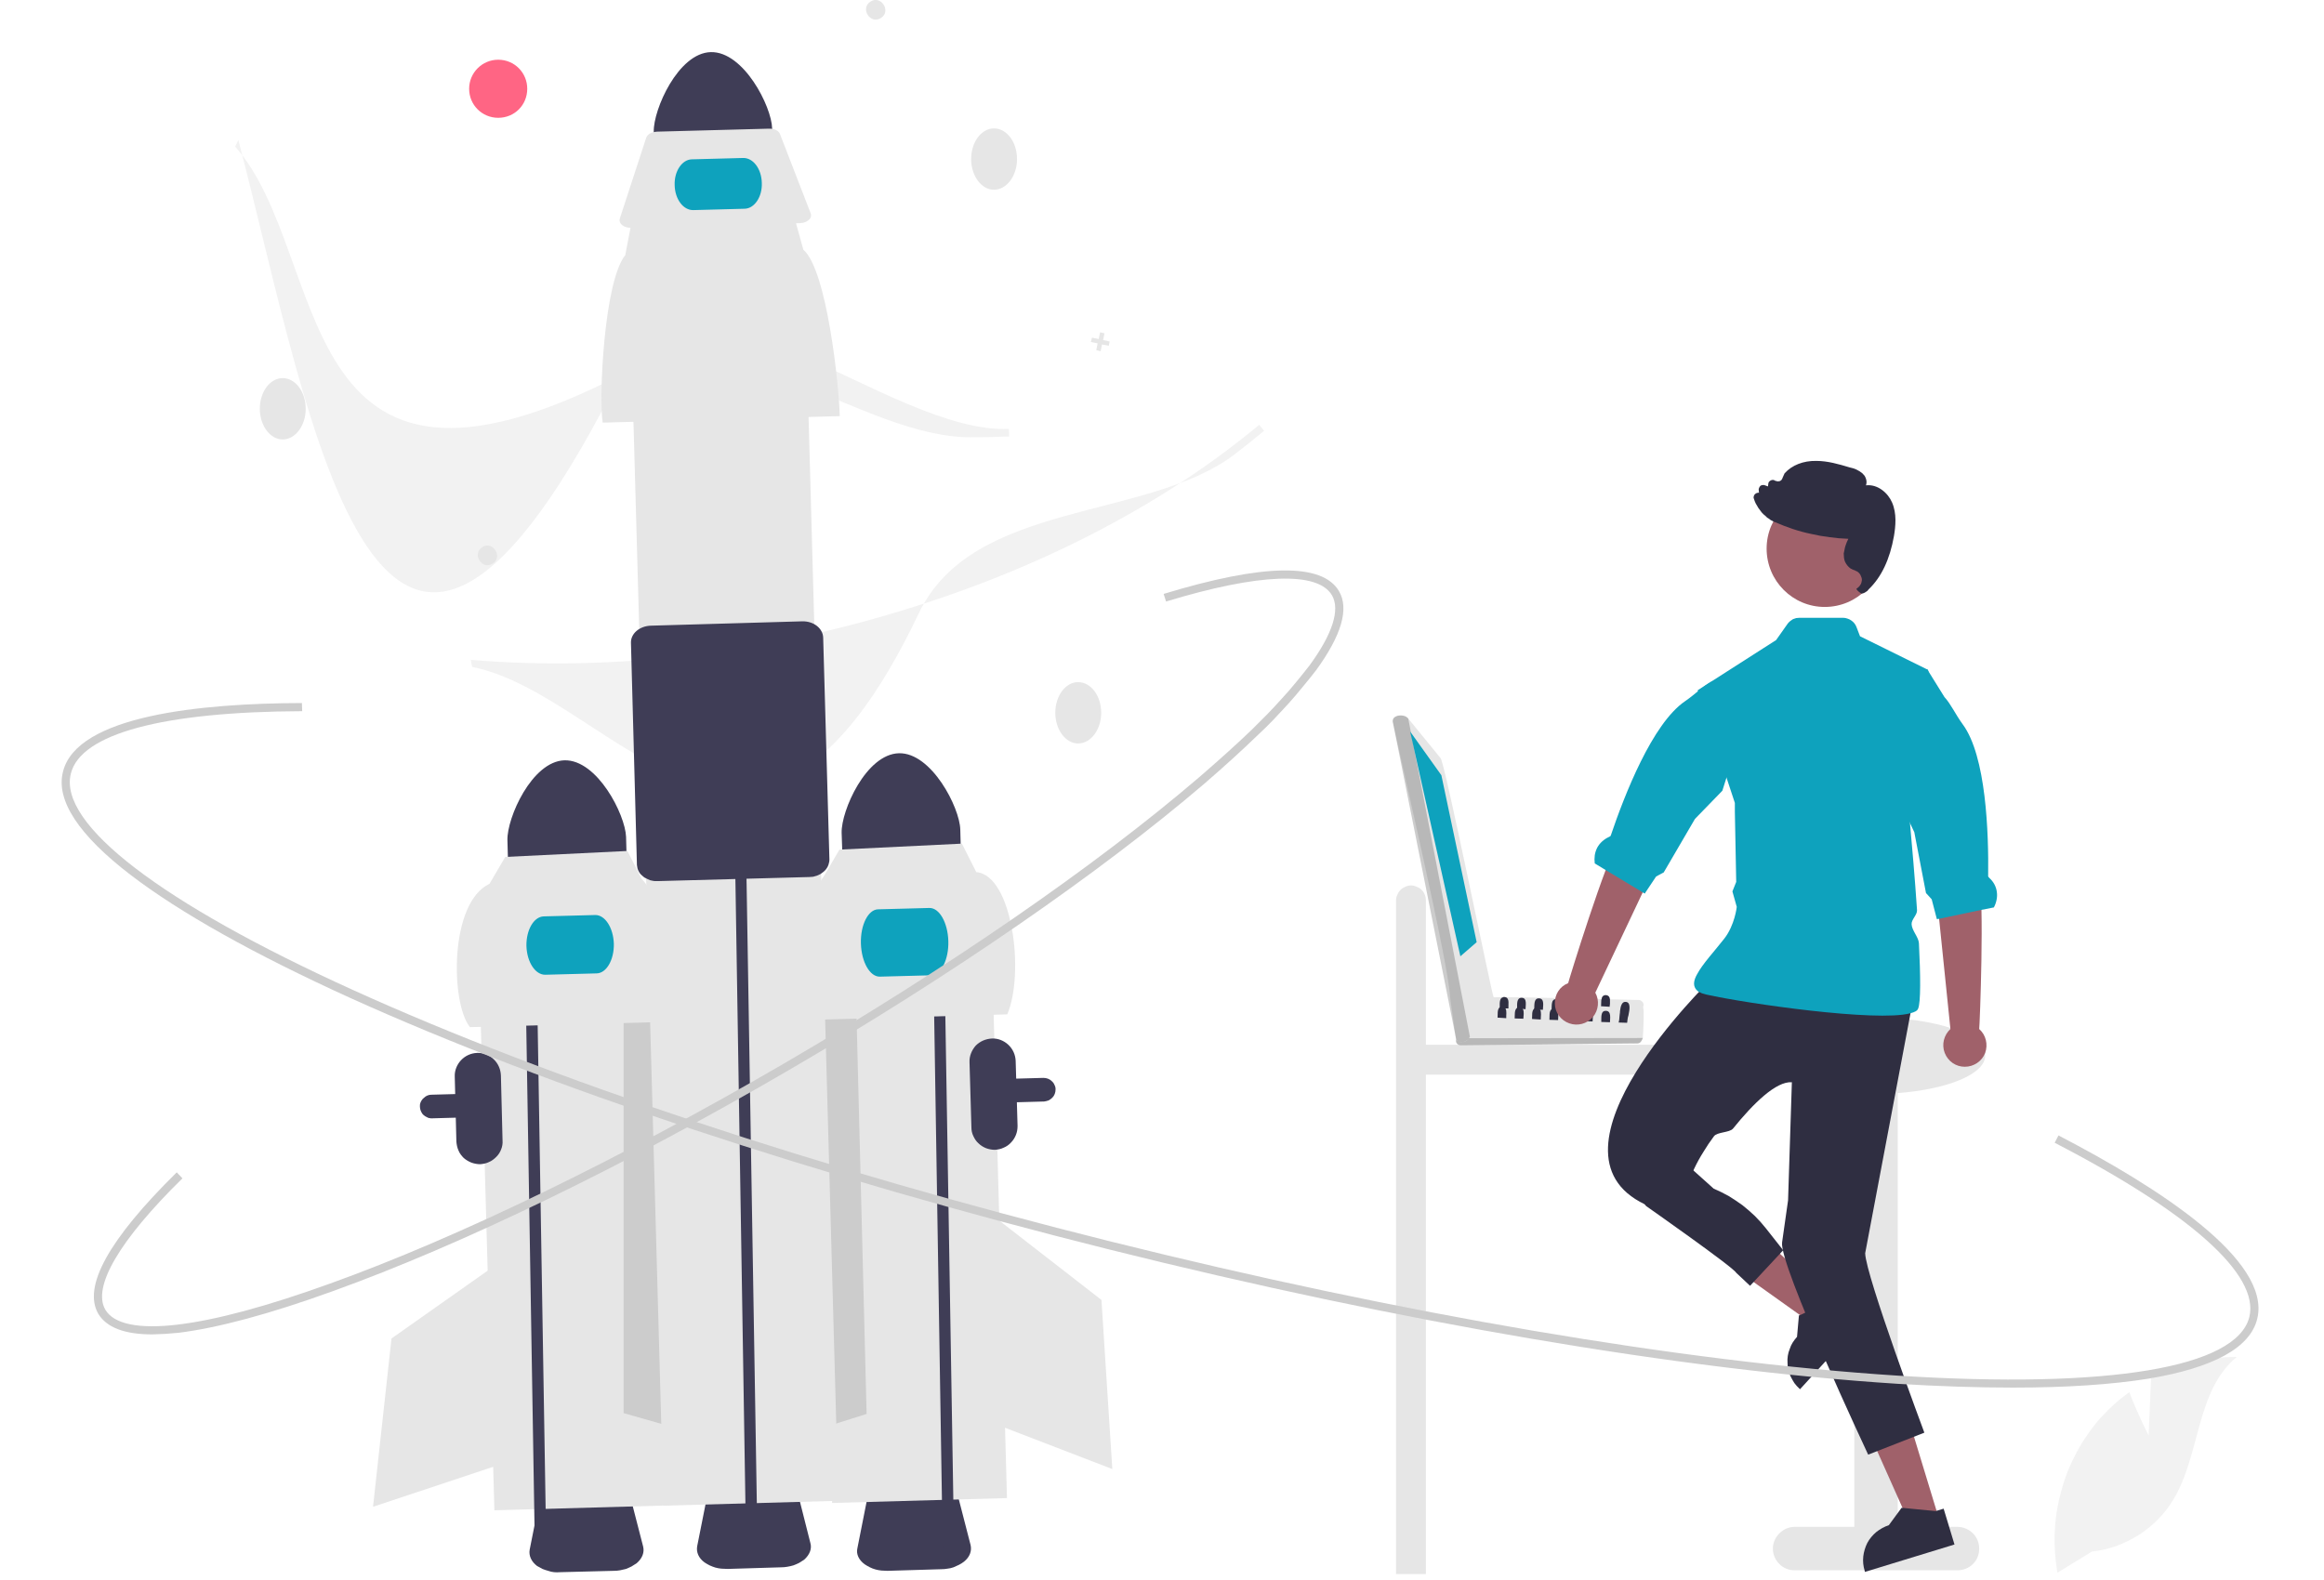
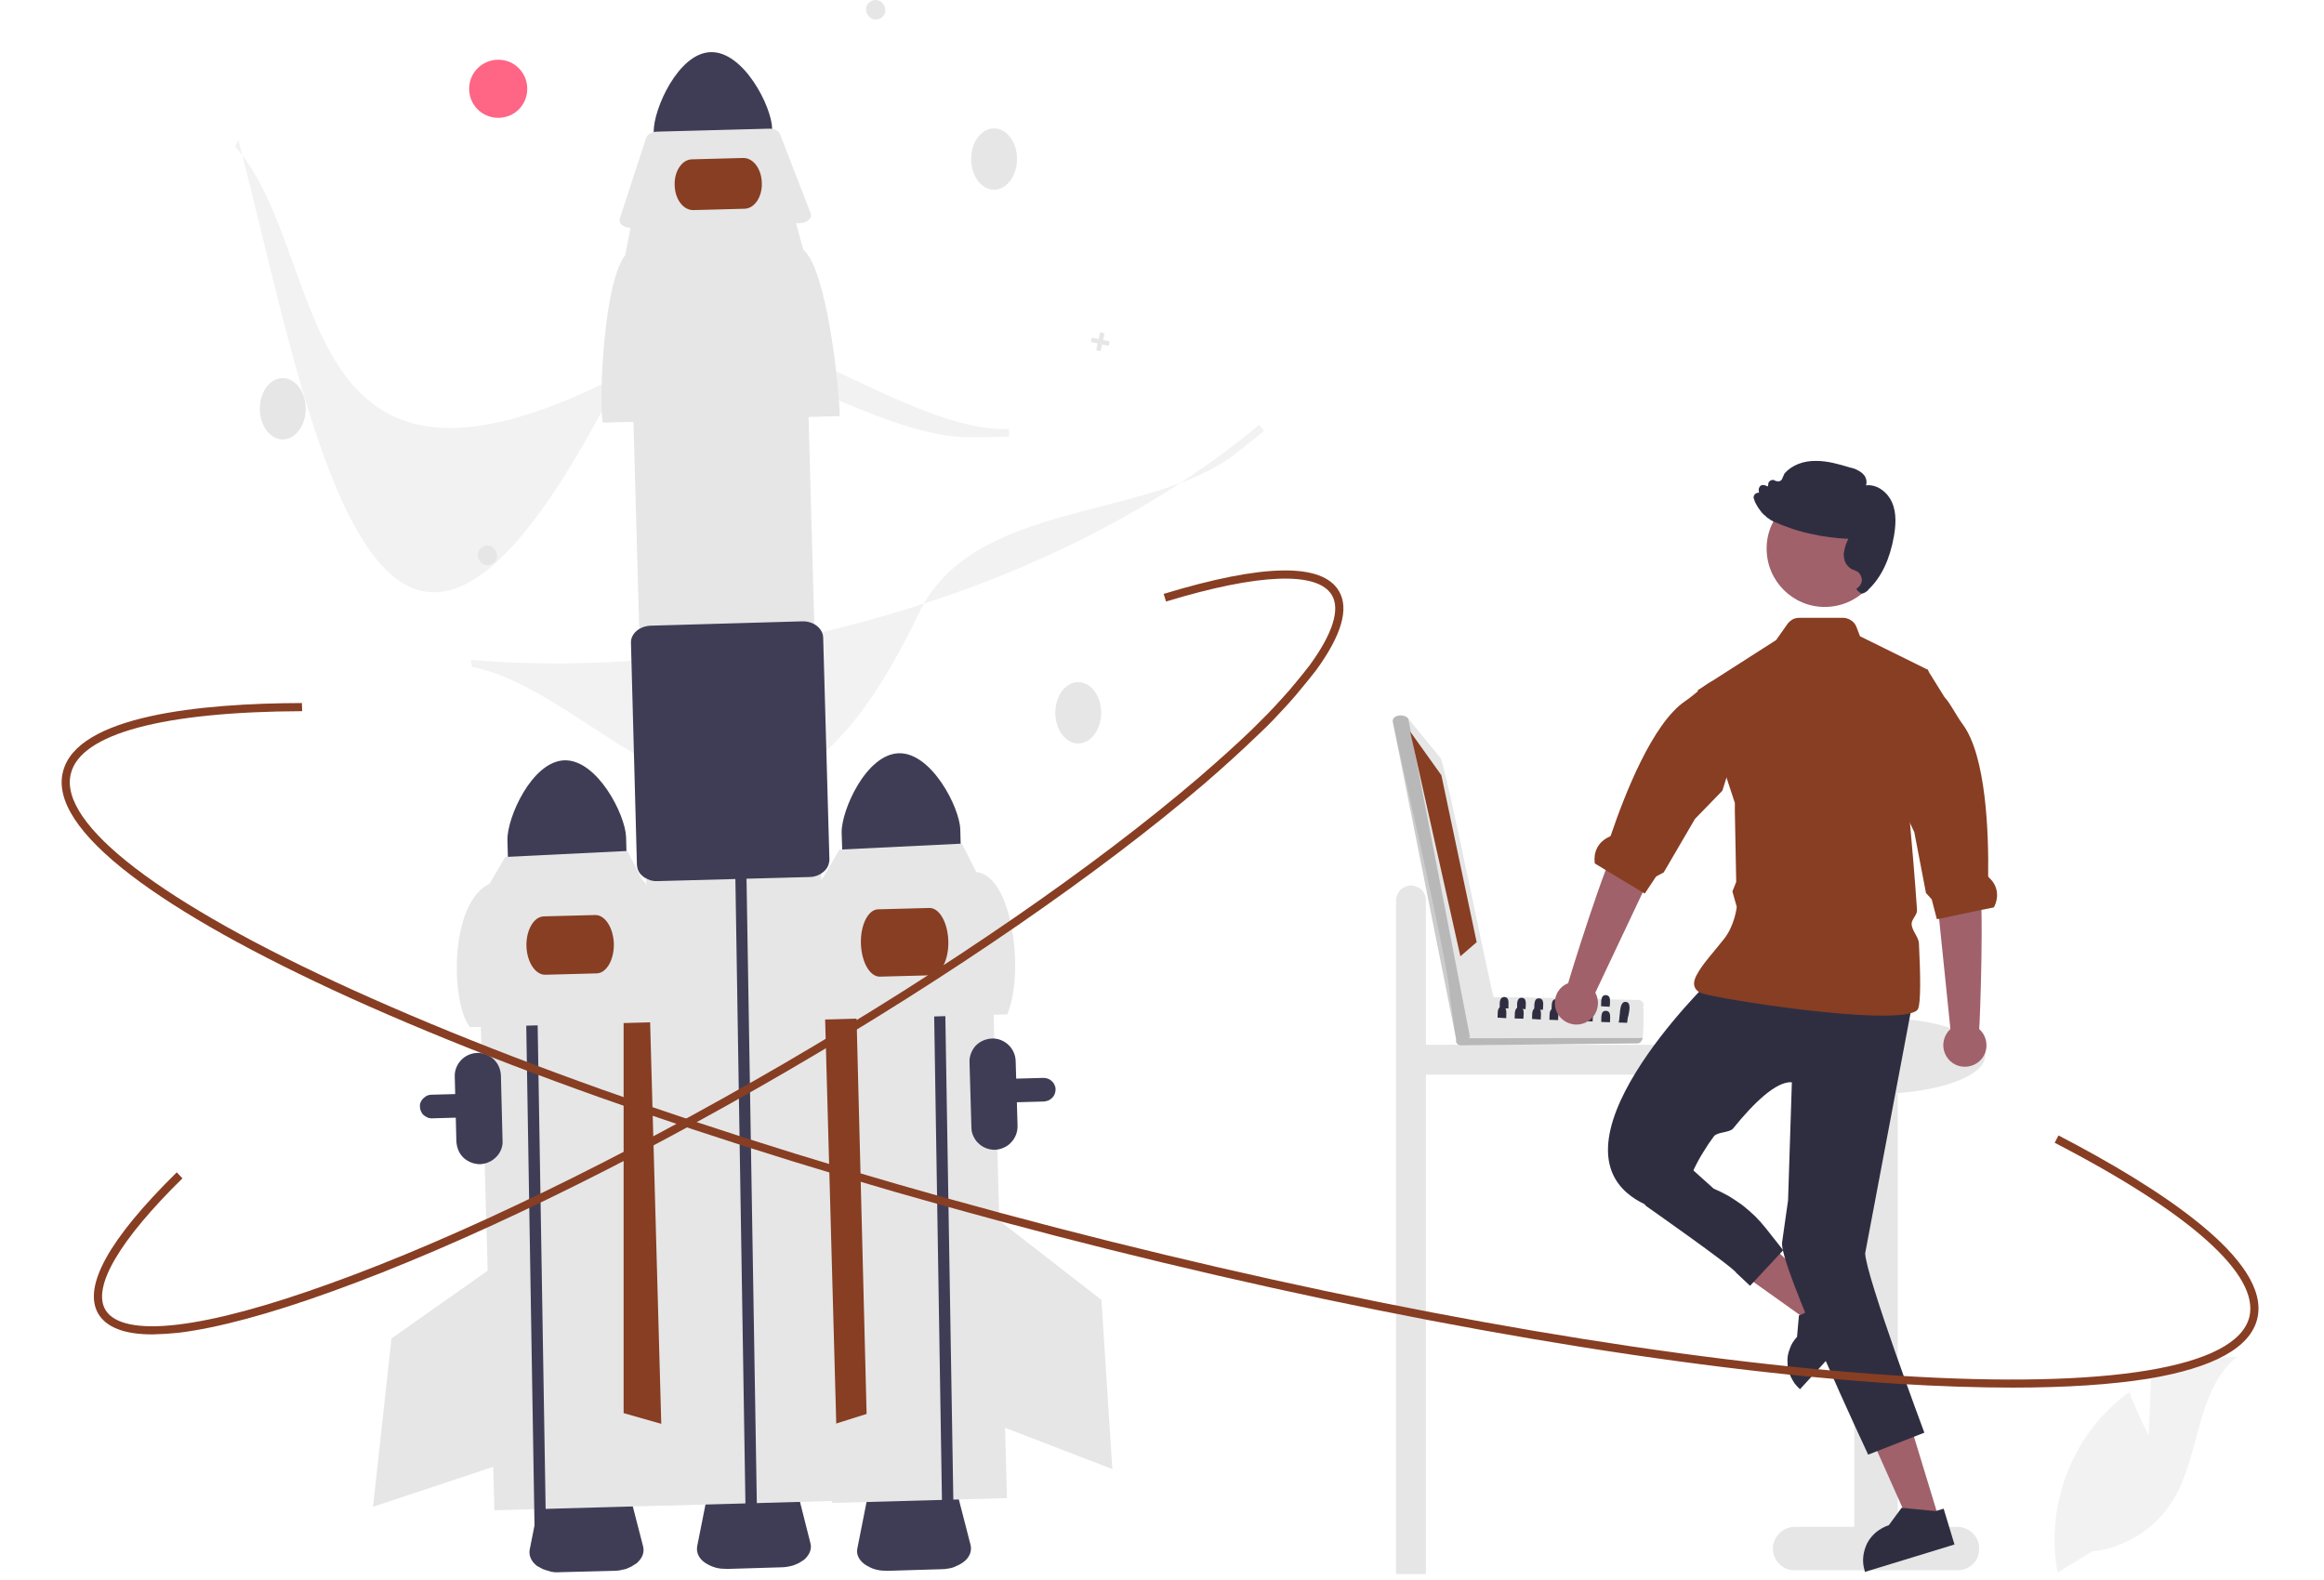
<svg xmlns="http://www.w3.org/2000/svg" version="1.2" viewBox="0 0 856 582" width="856" height="582">
  <style>
		.s0 { fill: #e6e6e6 } 
		.s1 { fill: #3f3d56 } 
- 		.s2 { fill: #cccccc } 
- 		.s3 { fill: #0ea2bd } 
+ 		.s2 { fill: #873e23 } 
+ 		.s3 { fill: #873e23 } 
		.s4 { fill: #f2f2f2 } 
		.s5 { fill: #ff6584 } 
		.s6 { fill: #a0616a } 
		.s7 { fill: #2f2e41 } 
		.s8 { opacity: .2;fill: #000000 } 
	</style>
  <path id="Layer" class="s0" d="m519.7 326.2q1.1 0 2.1 0.5q1.1 0.4 1.8 1.1q0.8 0.8 1.2 1.8q0.4 1 0.4 2.1v53.2h105.5c1.5 0 2.9 0.6 3.9 1.7c1.1 1 1.6 2.4 1.6 3.8c0 1.5-0.5 2.9-1.6 3.9c-1 1.1-2.4 1.6-3.9 1.6h-105.5v184h-11v-248.2q0-1.1 0.5-2.1q0.4-1 1.2-1.8q0.7-0.7 1.7-1.1q1-0.5 2.1-0.5z" />
  <path id="Layer" class="s1" d="m226.1 578.7l-19.8 0.5q-1.1 0.1-2.2 0q-1.1-0.1-2.2-0.5q-1.1-0.3-2.1-0.7q-1-0.5-2-1.1c-2.1-1.6-3.1-3.8-2.7-6l3.9-19.6c0.8-3.7 5.3-6.5 10.8-6.6l11-0.3c5.5-0.2 10.1 2.3 11.1 6l5 19.4c0.5 2.1-0.3 4.3-2.4 6.1q-0.9 0.6-1.9 1.2q-1 0.5-2 0.9q-1.1 0.3-2.2 0.5q-1.1 0.2-2.3 0.2z" />
  <path id="Layer" class="s1" d="m346.8 578.1l-19.9 0.6q-1.1 0-2.2-0.1q-1.1-0.1-2.2-0.4q-1.1-0.3-2.1-0.8q-1-0.5-1.9-1.1c-2.2-1.6-3.2-3.8-2.7-5.9l3.9-19.7c0.7-3.7 5.2-6.5 10.7-6.6l11-0.3c5.5-0.2 10.2 2.4 11.1 6l5 19.4c0.5 2.2-0.3 4.4-2.4 6.1q-0.9 0.7-1.9 1.2q-1 0.5-2 0.9q-1.1 0.4-2.2 0.5q-1.1 0.2-2.2 0.2z" />
  <path id="Layer" class="s1" d="m157.3 411.6c-0.9-0.4-1.7-1-2.1-1.9c-0.5-0.9-0.6-1.9-0.5-2.9c0.2-0.9 0.7-1.8 1.5-2.4c0.7-0.7 1.7-1.1 2.7-1.1l225.4-6.2q0.9 0 1.7 0.3q0.8 0.3 1.4 0.9q0.7 0.6 1 1.4q0.4 0.7 0.4 1.6q0 0.9-0.3 1.7q-0.3 0.8-0.9 1.4q-0.6 0.6-1.4 1q-0.8 0.3-1.6 0.4l-225.5 6.2q-0.2 0-0.5 0q-0.2-0.1-0.4-0.1q-0.3 0-0.5-0.1q-0.2-0.1-0.4-0.2z" />
  <path id="Layer" class="s0" d="m176 338.8l64.5-1.8l6 217.6l-64.4 1.8z" />
  <path id="Layer" class="s2" d="m242.1 333.1l2.7 191.8l-15.1-4.3v-153.8l12.4-33.7z" />
  <path id="Layer" class="s1" d="m230.6 308.3l0.4 14.7l-43.7 1.2l-0.4-14.7c-0.2-8.2 9-29 21-29.4c12.1-0.3 22.4 20 22.7 28.2z" />
  <path id="Layer" class="s1" d="m176.9 428.9c-1.1 0-2.2-0.2-3.3-0.6c-1-0.4-2-1-2.8-1.7c-0.8-0.8-1.5-1.7-1.9-2.7c-0.5-1.1-0.7-2.2-0.8-3.3l-0.6-24c-0.1-2.2 0.8-4.4 2.3-6c1.6-1.7 3.7-2.6 5.9-2.7c2.3-0.1 4.5 0.8 6.1 2.3c1.7 1.6 2.6 3.7 2.7 6l0.6 23.9c0.1 1.2-0.1 2.3-0.5 3.3c-0.4 1.1-1 2-1.8 2.8c-0.8 0.8-1.7 1.5-2.7 1.9c-1 0.5-2.1 0.7-3.2 0.8z" />
  <path id="Layer" class="s1" d="m193.2 339.3l-0.3-15.9l4.2-0.1l0.3 15.8l3.8 230.4l-4.2 0.1" />
  <path id="Layer" class="s0" d="m247.9 376.4l-74.8 2c-7.1-8.7-7.7-45.8 7.2-52.8l5.8-9.9l45-2.2l5.3 10.4c7.4 6.3 11.2 43.2 11.5 52.5z" />
  <path id="Layer" class="s3" d="m219.8 358.6l-18.9 0.5c-3.7 0.1-6.8-4.6-7-10.6c-0.1-5.9 2.7-10.8 6.4-10.9l18.9-0.5c3.6-0.1 6.7 4.6 6.9 10.6c0.1 5.9-2.7 10.8-6.3 10.9z" />
  <path id="Layer" class="s0" d="m183.2 465.6l-0.4 74.4l-45.4 15.1l6.8-62l39-27.5z" />
  <path id="Layer" class="s0" d="m300.5 336.1l64.4-1.8l6 217.6l-64.4 1.8z" />
  <path id="Layer" class="s2" d="m302 333.8l13.3 33.4l3.9 153.7l-14.9 4.7l-2.3-191.8z" />
  <path id="Layer" class="s0" d="m397.1 273.9c-4.6 0-8.4-5.1-8.4-11.3c0-6.3 3.8-11.3 8.4-11.3c4.7 0 8.5 5 8.5 11.3c0 6.2-3.8 11.3-8.5 11.3z" />
  <path id="Layer" class="s1" d="m353.7 305.6l0.4 14.8l-43.6 1.2l-0.5-14.8c-0.2-8.1 9-29 21.1-29.3c12-0.3 22.4 20 22.6 28.1z" />
  <path id="Layer" class="s1" d="m343.6 344.2l-0.3-15.8l4.1-0.1l0.3 15.8l3.8 230.3l-4.2 0.2" />
  <path id="Layer" class="s0" d="m371 373.7l-74.7 2.1c-1.3-7.9 0.4-44.6 7.1-52.9l5.8-9.9l45.1-2.2l5.3 10.5c13.3 1.1 17.9 37.2 11.4 52.4z" />
  <path id="Layer" class="s3" d="m343 359.3l-18.9 0.5c-3.7 0.1-6.8-5.4-7-12.2c-0.2-6.9 2.7-12.5 6.3-12.6l18.9-0.5c3.7-0.1 6.8 5.4 7 12.2c0.2 6.8-2.7 12.5-6.3 12.6z" />
  <path id="Layer" class="s0" d="m368.1 449.7l37.6 29.2l4 62.3l-44.7-17.2l3.1-74.3z" />
  <path id="Layer" class="s4" d="m357.6 161.1c-40.4 0-86.9-44.8-128-23.5c-124.4 64.5-107.3-43.5-143-83.6l1.2-2.4c27 103.3 51.5 267.7 142.4 83.2c22.7-46.2 97.4 25.3 141.4 23.2l0.1 2.8q-7 0.3-14.1 0.3z" />
  <path id="Layer" class="s4" d="m454.6 167.5c-32.3 24.4-96.4 16.7-116.2 58.5c-60.3 126.5-111.8 30.1-164.5 19.7l-0.5-2.6c52.8 4.4 109.4-2.4 163.7-19.7c49.1-15.5 92.9-38.7 126.7-66.9l1.8 2.2q-5.4 4.5-11 8.8z" />
  <path id="Layer" class="s0" d="m104.1 161.9c-4.6 0-8.4-5.1-8.4-11.3c0-6.3 3.8-11.3 8.4-11.3c4.7 0 8.5 5 8.5 11.3c0 6.2-3.8 11.3-8.5 11.3z" />
  <path id="Layer" class="s0" d="m366.1 69.9c-4.6 0-8.4-5.1-8.4-11.3c0-6.3 3.8-11.3 8.4-11.3c4.7 0 8.5 5 8.5 11.3c0 6.2-3.8 11.3-8.5 11.3z" />
  <path id="Layer" class="s0" d="m181.5 207.6c-3.9 2.6-7.8-3.5-3.9-6c3.9-2.6 7.8 3.6 3.9 6z" />
  <path id="Layer" class="s0" d="m324.5 6.6c-3.9 2.6-7.8-3.5-3.9-6c3.9-2.6 7.8 3.6 3.9 6z" />
  <path id="Layer" class="s0" d="m408.7 125.8l-0.3 1.6l-2.5-0.5l-0.5 2.5l-1.6-0.4l0.5-2.5l-2.5-0.5l0.4-1.6l2.5 0.5l0.5-2.5l1.6 0.4l-0.5 2.5l2.4 0.5z" />
  <path id="Layer" class="s5" d="m183.5 43.4c-5.9 0-10.7-4.7-10.7-10.7c0-5.9 4.8-10.7 10.7-10.7c6 0 10.7 4.8 10.7 10.7c0 6-4.7 10.7-10.7 10.7z" />
  <path id="Layer" class="s1" d="m284.4 47.3l0.4 14.8l-43.6 1.2l-0.4-14.8c-0.2-8.1 9-29 21-29.3c12.1-0.3 22.4 20 22.6 28.1z" />
  <path id="Layer" class="s1" d="m287.8 577.4l-19.8 0.6q-1.1 0-2.3-0.1q-1.1-0.1-2.2-0.4q-1-0.3-2.1-0.8q-1-0.5-1.9-1.1c-2.2-1.6-3.1-3.8-2.7-6l3.9-19.6c0.7-3.7 5.3-6.5 10.8-6.6l10.9-0.3c5.5-0.2 10.2 2.4 11.2 6l4.9 19.4c0.6 2.1-0.3 4.3-2.3 6.1q-0.9 0.6-1.9 1.2q-1 0.5-2.1 0.9q-1 0.3-2.2 0.5q-1.1 0.2-2.2 0.2z" />
  <path id="Layer" class="s0" d="m232.2 114.8l64.5-1.8l12.1 439.9l-64.4 1.8z" />
  <path id="Layer" class="s1" d="m270.9 325.9l-0.3-15.8l4.1-0.1l0.3 15.8l3.8 230.3l-4.2 0.2" />
  <path id="Layer" class="s0" d="m309.3 153.3l-87.3 2.4c-1.5-9.2 0.5-52.1 8.3-61.7l2.2-11.5l60.3-1.7l3.1 11.2c8.7 7.4 13.2 50.4 13.4 61.3z" />
  <path id="Layer" class="s0" d="m294.7 82.2l-62.2 1.7c-2.3 0.1-4.2-1.1-4.3-2.7q0-0.1 0-0.2q0 0 0-0.1q0.1-0.1 0.1-0.2q0-0.1 0-0.2l9.7-29.7c0.4-1.3 2-2.2 4-2.3l41.2-1.1c2-0.1 3.7 0.8 4.1 2l11.3 29.2c0.6 1.5-0.7 3-2.9 3.5q-0.2 0-0.3 0q-0.1 0-0.2 0q-0.2 0.1-0.3 0.1q-0.1 0-0.2 0z" />
  <path id="Layer" class="s1" d="m238.6 323.9q-0.2-0.1-0.4-0.2q-0.2-0.1-0.4-0.2q-0.2-0.1-0.4-0.2q-0.2-0.2-0.4-0.3q-0.5-0.4-0.9-0.8q-0.5-0.5-0.8-1.1q-0.3-0.5-0.5-1.2q-0.1-0.6-0.2-1.2l-2.2-81.9c-0.1-3.4 3.2-6.2 7.4-6.3l55.7-1.6c4.2-0.1 7.6 2.6 7.7 6l2.3 81.8q0 0.7-0.2 1.3q-0.1 0.6-0.4 1.2q-0.3 0.6-0.7 1.1q-0.4 0.5-0.9 0.9q-0.5 0.4-1.1 0.8q-0.7 0.3-1.3 0.6q-0.7 0.2-1.4 0.4q-0.7 0.1-1.4 0.1l-55.7 1.5q-0.5 0-1 0q-0.5 0-0.9-0.1q-0.5-0.1-1-0.2q-0.5-0.2-0.9-0.4z" />
  <path id="Layer" class="s3" d="m274.3 76.9l-18.9 0.5c-3.7 0.1-6.8-4-6.9-9.2c-0.2-5.1 2.7-9.4 6.3-9.5l18.9-0.5c3.7-0.1 6.8 4 6.9 9.2c0.2 5.1-2.7 9.4-6.3 9.5z" />
  <path id="Layer" class="s0" d="m726.7 564.9c1.5 1.5 2.3 3.5 2.3 5.6c0 2.2-0.8 4.2-2.3 5.7c-1.5 1.5-3.6 2.3-5.7 2.3h-60c-2.1 0-4.1-0.8-5.6-2.3c-1.5-1.5-2.4-3.5-2.4-5.7c0-2.1 0.9-4.1 2.4-5.6c1.5-1.5 3.5-2.4 5.6-2.4h22v-159.8c-18.7-1.3-32.8-6.9-32.8-13.8c0-7.7 18.2-14 40.5-14c22.4 0 40.5 6.3 40.5 14c0 6.8-13.8 12.4-32.2 13.8v159.8h22c2.1 0 4.2 0.9 5.7 2.4z" />
  <path id="Layer" class="s6" d="m676.8 481.4l-7.2 7.8l-33.8-24.1l10.7-11.6l30.3 27.9z" />
  <path id="Layer" class="s7" d="m658.5 499.5q0.2-1.3 0.7-2.5q0.4-1.3 1.1-2.4q0.7-1.1 1.6-2.1l0.7-7.9l0.4-0.1l1.9-0.9l9.2-4.4l0.2-0.2l1.8-2l10.2 9.4l-13.8 15l-9.5 10.4l-0.3-0.3q-1-0.9-1.8-2q-0.7-1.1-1.3-2.3q-0.6-1.2-0.9-2.4q-0.3-1.3-0.3-2.7q-0.1-1.3 0.1-2.6z" />
  <path id="Layer" class="s6" d="m714.3 559.9l-10.2 3.1l-16.9-37.9l15.1-4.6l12 39.4z" />
  <path id="Layer" class="s7" d="m686.3 573.4c0.2-1.7 0.7-3.4 1.5-5c0.8-1.5 2-2.9 3.3-4c1.4-1.1 3-2 4.6-2.5l4.7-6.4h0.3l12.3 1.2l0.3-0.1l2.6-0.8l4 13.2l-33 10.1l-0.1-0.5c-0.5-1.6-0.7-3.4-0.5-5.2z" />
  <path id="ad16ec3e-8c70-4d69-a6df-f9bf45b483f6-32" class="s7" d="m704.3 370.1l-17.3 91.6c0.2 8.3 21.8 66.1 21.8 66.1l-20.7 8.1c0 0-32.9-70.1-31.7-78.2l2.2-15.5l1.4-43.5c-5.8-0.4-14.1 7.7-21.7 17.1c-1.3 1.5-5.8 1.2-7 2.8q-2.1 2.8-3.9 5.8q-1.9 3-3.4 6.2q-1.6 3.2-2.9 6.4q-1.4 3.3-2.4 6.7h-12.8c-41.2-19.5 24.1-82.6 24.1-82.6z" />
  <path id="Layer" class="s3" d="m625.1 358.9c2-3.8 6.5-8.6 10-13.1c3.9-5 4.6-11.7 4.6-11.7l-1.6-5.7l1.4-3.5l-0.5-25.9v-3.2l-13.6-41.2l-0.1-0.3l28.9-18.5l4.3-6.1q0.4-0.5 0.9-0.9q0.5-0.4 1-0.7q0.6-0.2 1.2-0.4q0.6-0.1 1.2-0.1h16.1q0.8 0 1.6 0.3q0.7 0.2 1.4 0.7q0.6 0.4 1.1 1q0.5 0.6 0.8 1.4l1.3 3.4l24.5 12.1l0.4 0.2l0.3 0.6l-7.5 47.8c0 0 0.3 3.1 0.7 8.1c0.7 7.8 1.8 20.1 2.6 32.1c0.1 1.8-2.1 3.4-2 5.2c0.1 2.3 2.6 4.8 2.7 7c0.6 11.9 0.7 21.8-0.3 24.1c-0.3 0.8-1.3 1.3-2.9 1.7c-12.4 3.3-60.4-3.6-75.1-6.9q-0.4-0.1-0.7-0.2q-0.4-0.1-0.7-0.2q-0.4-0.1-0.7-0.3q-0.3-0.1-0.6-0.3q-0.2-0.1-0.4-0.2q-0.2-0.2-0.3-0.3q-0.2-0.2-0.3-0.3q-0.2-0.2-0.3-0.4c-0.9-1.4-0.6-3.2 0.6-5.3z" />
  <path id="ef5568b9-6037-4ec0-9cfc-fa22633e4b80-33" class="s7" d="m621.5 429.2l9.7 8.7q2.8 1.2 5.5 2.7q2.6 1.6 5.1 3.4q2.4 1.9 4.6 4q2.2 2.2 4.1 4.6l6.3 8l-12.2 13.1l-5.1-4.8c-1.1-2.1-33.2-24.6-33.2-24.6l-3.5-4.4z" />
  <path id="Layer" class="s6" d="m718.4 379.1l-5.8-56.5l-1.6-23.3l16.4-3c0 0-0.7 16.7 1.5 26.1c2.1 9.2 0.3 55.5 0.1 56.7c2.5 2.2 3.3 5.7 2.2 8.8c-1.2 3.1-4.2 5.1-7.5 5.1c-3.3 0-6.2-2-7.4-5.1c-1.2-3.1-0.3-6.6 2.1-8.8z" />
  <path id="Layer" class="s3" d="m709.6 246.5l0.4 0.2l0.3 0.6l5.9 9.5q0 0 0 0c2.4 2.6 4 6.3 6.7 10c8.7 11.7 9.6 40.2 9.4 55.8c-0.1 0.3 0.2 0.6 0.5 0.9q1.1 1 1.8 2.3q0.7 1.3 0.9 2.8q0.2 1.5-0.1 2.9q-0.3 1.5-1 2.8l-4.6 0.9l-15.6 3.3l-0.8 0.1l-1.9-7.3l-2.1-2.3l-4.3-22.4l-1.6-3.4l-4.6-9.8z" />
  <path id="af7fa85c-211d-4c02-a612-cf38cfa53f1c" class="s6" d="m672.1 223.6c-11.8 0-21.4-9.6-21.4-21.5c0-11.8 9.6-21.4 21.4-21.4c11.9 0 21.5 9.6 21.5 21.4c0 11.9-9.6 21.5-21.5 21.5z" />
  <path id="Layer" class="s7" d="m688.3 217.1q-0.2 0.3-0.5 0.6q-0.3 0.2-0.6 0.4q-0.4 0.2-0.7 0.4q-0.4 0.1-0.8 0.2c-0.2 0-2.4-1.6-1.8-1.9c0.5-0.3 1-0.8 1.3-1.3c0.4-0.5 0.5-1.2 0.6-1.8c0-0.6-0.2-1.2-0.5-1.8c-0.3-0.6-0.7-1-1.3-1.4q-0.1 0-0.3-0.1q-0.1-0.1-0.2-0.1q-0.2-0.1-0.3-0.2q-0.2 0-0.3-0.1q-0.2 0-0.3-0.1q-0.2-0.1-0.3-0.1q-0.2-0.1-0.3-0.2q-0.2-0.1-0.3-0.1q-0.7-0.5-1.2-1.1q-0.5-0.6-0.9-1.4q-0.3-0.7-0.4-1.5q-0.1-0.8-0.1-1.6q0.1-0.7 0.3-1.4q0.1-0.7 0.3-1.3q0.3-0.7 0.5-1.4q0.3-0.6 0.6-1.3q-3.5-0.1-6.9-0.6q-3.4-0.4-6.8-1.2q-3.4-0.7-6.7-1.8q-3.3-1.1-6.5-2.5q-0.4-0.1-0.7-0.3q-0.4-0.2-0.8-0.4q-0.4-0.2-0.7-0.5q-0.4-0.2-0.8-0.5q-0.3-0.3-0.6-0.6q-0.8-0.6-1.4-1.3q-0.6-0.8-1.2-1.6q-0.5-0.8-1-1.7q-0.4-0.8-0.7-1.8q-0.1-0.2-0.1-0.5q0-0.2 0.1-0.5q0.1-0.2 0.2-0.4q0.2-0.3 0.4-0.4q0.1-0.1 0.3-0.2q0.2-0.1 0.3-0.1q0.2 0 0.4-0.1q0.2 0 0.3 0.1l-0.1-1q-0.1-0.4 0.1-0.8q0.2-0.5 0.5-0.8q0.4-0.3 0.8-0.3q0.5-0.1 0.9 0.1l1.1 0.4l0.1-0.8q0-0.4 0.2-0.8q0.3-0.4 0.7-0.6q0.4-0.2 0.8-0.2q0.5 0 0.8 0.3q0.2 0.1 0.4 0.1q0.2 0.1 0.4 0.1q0.2 0.1 0.4 0q0.2 0 0.4 0q0.2-0.1 0.4-0.2q0.1-0.1 0.3-0.2q0.1-0.2 0.2-0.3q0.2-0.2 0.2-0.4l0.8-1.8l0.1-0.1c2.6-2.9 6.8-4.6 11.6-4.5c4.2 0 8.3 1.2 12.3 2.4q0.6 0.1 1.2 0.3q0.7 0.2 1.3 0.5q0.5 0.3 1.1 0.6q0.6 0.4 1.1 0.8q0.4 0.4 0.8 0.9q0.3 0.5 0.5 1.1q0.2 0.6 0.2 1.2q0 0.6-0.2 1.2c4.3-0.5 8.1 2.8 9.6 6.3c1.8 4.1 1.3 8.8 0.7 12.4c-1.5 8.5-4.6 15.1-9.3 19.6z" />
  <path id="Layer" class="s4" d="m791.4 528.8l0.9-21q3.7-1.9 7.5-3.4q3.8-1.5 7.8-2.5q4-1 8.1-1.5q4.1-0.5 8.2-0.5c-15.2 12.4-13.3 36.2-23.6 52.9q-2.4 3.9-5.6 7.1q-3.3 3.3-7.1 5.7q-3.9 2.4-8.2 4q-4.3 1.5-8.9 2l-12.7 7.8c-0.8-4.9-1.2-9.8-1-14.7c0.2-4.9 0.9-9.8 2.2-14.5c1.2-4.8 2.9-9.4 5.2-13.8c2.2-4.4 4.9-8.5 8-12.3q1.3-1.6 2.8-3.1q1.4-1.5 2.9-2.9q1.5-1.4 3.1-2.7q1.6-1.3 3.3-2.5c3 8 7.1 15.9 7.1 15.9z" />
  <path id="Layer" class="s1" d="m366.5 423.6c-1.1 0-2.2-0.2-3.3-0.6c-1-0.4-2-1-2.8-1.8c-0.8-0.7-1.4-1.6-1.9-2.7c-0.5-1-0.7-2.1-0.7-3.2l-0.7-24c-0.1-2.2 0.8-4.4 2.3-6.1c1.6-1.6 3.7-2.5 6-2.6c2.2-0.1 4.4 0.8 6 2.3c1.7 1.6 2.6 3.7 2.7 5.9l0.7 24c0 1.2-0.2 2.3-0.6 3.3c-0.4 1-1 2-1.8 2.8c-0.7 0.8-1.7 1.5-2.7 1.9c-1 0.5-2.1 0.7-3.2 0.8z" />
  <path id="Layer" class="s2" d="m741.4 511.2q-19.4 0-42.5-1.4c-79.6-5.1-182.7-22.6-290.4-49.5c-107.6-26.9-206.9-59.8-279.6-92.7c-35.4-16.1-62.5-31.3-80.7-45.2c-19.2-14.7-27.7-27.6-25-38.1c5.1-20.7 50.7-25.2 88-25.3l0.1 3c-51.3 0.2-81.6 8.3-85.2 23c-4.7 18.6 33.3 47.7 104.1 79.8c72.5 32.9 171.6 65.8 279 92.6c107.5 26.8 210.4 44.3 289.9 49.4c77.6 4.9 124.7-2.9 129.4-21.6c3.8-15.5-21.6-38.3-71.7-64.2l1.4-2.7c36.4 18.9 78.6 45.9 73.2 67.6c-2.6 10.6-16.1 18-40 22c-13.7 2.2-30.4 3.3-50 3.3z" />
  <path id="Layer" class="s2" d="m56.1 491.6c-10.3 0-16.9-2.6-19.9-7.6c-5.8-10 3.9-27.5 28.9-52.1l2.1 2.2c-23.2 22.8-33.3 40-28.4 48.4c3.1 5.3 12.3 7.2 26.6 5.5c14.3-1.7 33.1-6.8 56.1-15.1c47.3-17 106.6-45.8 167.1-81c60.4-35.2 114.7-72.7 152.9-105.4c7.3-6.3 14-12.3 19.8-17.9q2.8-2.8 5.6-5.6q2.7-2.8 5.3-5.7q2.7-2.9 5.2-6q2.5-3 4.9-6.1c8.5-11.6 11.4-20.6 8.3-25.9c-5.2-8.9-26.9-8.1-61.1 2.3l-0.9-2.8c36.8-11.2 58.5-11.5 64.6-1c3.8 6.5 0.9 16.3-8.5 29.2q-2.4 3.1-5 6.2q-2.5 3.1-5.2 6.1q-2.7 2.9-5.4 5.8q-2.8 2.9-5.7 5.6c-5.9 5.7-12.6 11.8-19.9 18.1c-38.4 32.8-92.8 70.4-153.4 105.7c-60.6 35.3-120.1 64.1-167.6 81.2c-23.2 8.4-42.2 13.5-56.7 15.3q-1.2 0.1-2.4 0.2q-1.2 0.1-2.5 0.2q-1.2 0.1-2.4 0.1q-1.2 0.1-2.4 0.1z" />
  <path id="Layer" class="s0" d="m604.4 368.6q0.4 0.3 0.7 0.6q0.2 0.4 0.3 0.9q0 0.4-0.2 0.8c0.5 1.5 0 9.9-0.1 11.5l-0.4 1q-0.1 0.2-0.3 0.4q-0.1 0.2-0.4 0.3q-0.2 0.1-0.4 0.2q-0.3 0.1-0.5 0.1c-0.8-0.2-65 1-65.7 0.6q-0.4-0.2-0.7-0.5q-0.3-0.4-0.4-0.8q-0.1-0.4 0.1-0.9q0.1-0.4 0.4-0.7c0.3-0.1 12.7-16 13-14.7c6.6-0.3 46.4 0.9 53.8 1q0.5 0 0.8 0.2z" />
  <path id="Layer" class="s8" d="m605.1 382.4c-0.4 0.9-0.8 2-2 2l-65 0.7q-0.5 0-0.9-0.2q-0.4-0.2-0.7-0.6q-0.2-0.4-0.2-0.9q0-0.5 0.2-0.9z" />
  <path id="Layer" class="s0" d="m541.4 381.9q-0.2 0.4-0.5 0.8q-0.3 0.3-0.6 0.6q-0.4 0.3-0.9 0.5q-0.4 0.1-0.9 0.2q-0.3 0.1-0.7 0q-0.4-0.1-0.7-0.3q-0.4-0.2-0.6-0.5q-0.2-0.4-0.3-0.8l-2.1-15.1c-0.4-11.8-18.3-88-21.1-101.4c-0.3-2.2 3.2-2.8 4.7-2l1 0.8l11.9 14.6c1.4 0.7 18.8 86.7 19.5 87.9c0.8 0.3-8.5 14.2-8.7 14.7z" />
  <path id="Layer" class="s8" d="m518.7 264.7l22.7 117.2c-0.7 1.9-4.3 3.3-5.1 0.7c0 0-23.3-116.6-23.3-116.7c-0.3-2.8 4.4-2.9 5.7-1.2z" />
  <path id="Layer" class="s3" d="m519.4 269.5l11.5 16.1l13 61.5l-6 5.2l-18.5-82.8z" />
  <path id="Layer" class="s7" d="m596.4 375.7q0-0.5 0.1-1.1q0.1-0.5 0.1-1q0.1-0.5 0.1-1.1c0.2-1.8 0.7-3.5 2-3.4c2 0 1.6 2.7 1.1 5q-0.1 0.3-0.2 0.7q0 0.3-0.1 0.6q-0.1 0.4-0.1 0.7q0 0.4-0.1 0.7l-3.1-0.1q0.1-0.5 0.2-1z" />
  <path id="Layer" class="s7" d="m577.9 372.1c0-0.5 0-1.2 0-1.8c0.1-1.1 0.5-2 1.7-2q0.1 0 0.2 0q0.1 0.1 0.2 0.1q0 0 0.1 0q0.1 0 0.2 0.1c1.3 0.6 0.7 2.9 0.7 4h-1l-2.1-0.1q0-0.1 0-0.3z" />
  <path id="Layer" class="s7" d="m571.5 371.8c0.1-1.4-0.2-3.8 1.7-3.7c2.1 0 1.5 2.9 1.5 4.2h-1.1l-2.1-0.1q0-0.2 0-0.4z" />
  <path id="Layer" class="s7" d="m565.1 371.6c0.1-1.4-0.2-3.9 1.8-3.8c2.1 0.1 1.4 2.9 1.4 4.2h-1l-2.2-0.1q0-0.1 0-0.3z" />
  <path id="Layer" class="s7" d="m558.8 371.3c0-1.4-0.2-3.8 1.7-3.7c2.1 0 1.4 2.9 1.4 4.2l-1-0.1h-2.2q0.1-0.2 0.1-0.4z" />
  <path id="Layer" class="s7" d="m552.4 371.1c0-1.3-0.2-3.4 1.2-3.7q0.1 0 0.1-0.1q0.1 0 0.2 0q0 0 0.1 0q0.1 0 0.1 0q0.1 0 0.2 0q0 0 0.1 0q0 0 0.1 0.1q0 0 0.1 0c1.5 0.4 0.9 2.9 1 4.1h-1.1l-2.1-0.1q0-0.2 0-0.3z" />
  <path id="Layer" class="s7" d="m589.8 368.5q0 0 0-0.1q0 0 0-0.1q0.1 0 0.1-0.1q0-0.1 0-0.1c0.1-0.9 0.6-1.5 1.6-1.5c1 0.1 1.4 0.7 1.5 1.6q0 0.2 0 0.5q0 0.3 0 0.6q0 0.3 0 0.6q0 0.3-0.1 0.6q0 0.2 0 0.4l-3.2-0.2c0.1-0.5 0-1.4 0.1-2.2z" />
  <path id="Layer" class="s7" d="m583.5 367.9c0.1-0.9 0.6-1.6 1.6-1.5c1.1 0 1.4 0.7 1.5 1.6q0 0.3 0 0.7q0 0.3 0 0.6q0 0.3 0 0.6q0 0.4-0.1 0.7l-3.1-0.1c0-0.7-0.1-1.7 0.1-2.6z" />
  <path id="Layer" class="s7" d="m577.1 367.8c0.1-1 0.5-1.7 1.6-1.7c1.1 0.1 1.5 0.8 1.5 1.8q0.1 0 0.1 0.1q0 0.1 0 0.2q0 0 0 0.1q0 0.1 0 0.2c0 0.7-0.1 1.4-0.1 1.8h-2.3l-0.9-0.1c0-0.6 0-1.6 0.1-2.4z" />
  <path id="Layer" class="s7" d="m591.5 372.4c2.1 0 1.5 2.9 1.5 4.2l-3.2-0.1c0.1-1.3-0.4-4.2 1.7-4.1z" />
  <path id="Layer" class="s7" d="m585.2 372.1c2.1 0.1 1.4 2.9 1.4 4.2l-3.2-0.1c0.1-1.3-0.3-4.2 1.8-4.1z" />
  <path id="Layer" class="s7" d="m577.9 372.1q0.1-0.1 0.2-0.1q0.1-0.1 0.2-0.1q0.1 0 0.3 0q0.1 0 0.2 0q0.2 0 0.4 0q0.1 0 0.3 0.1q0.2 0.1 0.3 0.2q0.1 0.1 0.2 0.3c0.6 0.9 0.2 2.6 0.2 3.6l-3.2-0.1c0.1-1.1-0.1-3.2 0.9-3.9z" />
  <path id="Layer" class="s7" d="m571.5 371.8q0.1 0 0.2-0.1q0.1 0 0.3-0.1q0.1 0 0.2 0q0.1 0 0.2 0q0.2 0 0.4 0q0.2 0.1 0.3 0.2q0.2 0 0.3 0.2q0.2 0.1 0.2 0.3c0.6 0.9 0.3 2.6 0.3 3.5l-3.2-0.1c0.1-1.1-0.2-3.2 0.8-3.9z" />
  <path id="Layer" class="s7" d="m565.1 371.6q0.1-0.1 0.3-0.1q0.1-0.1 0.2-0.1q0.1 0 0.2 0q0.1-0.1 0.3 0q0.1 0 0.3 0q0.2 0 0.4 0.1q0.1 0.1 0.2 0.2q0.2 0.1 0.3 0.3c0.5 0.9 0.2 2.6 0.2 3.6l-3.2-0.2c0.1-1-0.2-3.1 0.8-3.8z" />
  <path id="Layer" class="s7" d="m558.8 371.3q0.1 0 0.2-0.1q0.1 0 0.2-0.1q0.1 0 0.3 0q0.1 0 0.2 0q0.2 0 0.4 0q0.1 0.1 0.3 0.2q0.2 0 0.3 0.2q0.1 0.1 0.2 0.2c0.6 1 0.2 2.7 0.2 3.6l-3.2-0.1c0.1-1.1-0.2-3.2 0.9-3.9z" />
  <path id="Layer" class="s7" d="m552.4 371.1q0.1-0.1 0.2-0.1q0.1-0.1 0.2-0.1q0.2 0 0.3-0.1q0.1 0 0.2 0.1q0.2-0.1 0.4 0q0.2 0 0.3 0.1q0.2 0.1 0.3 0.2q0.1 0.1 0.2 0.3c0.6 0.9 0.2 2.6 0.3 3.6l-3.2-0.2c0.1-1-0.2-3.1 0.8-3.8z" />
  <path id="Layer" class="s6" d="m586.7 374.7c-2.2 2.5-5.6 3.4-8.7 2.3c-3.1-1.1-5.3-4-5.3-7.3c-0.1-3.3 1.8-6.3 4.9-7.5c0.3-1.3 13.9-45.5 19-53.5c5.1-8.2 10.1-24.1 10.1-24.1l14.4 8.2l-9.2 21.5l-24.3 51.4c1.6 2.9 1.2 6.5-0.9 9z" />
  <path id="Layer" class="s3" d="m587.4 315.1q0.2-1.4 0.9-2.8q0.7-1.3 1.8-2.3q1.1-1 2.4-1.6c0.4-0.2 0.7-0.3 0.8-0.6c5-14.8 15.3-41.3 27.4-49.5c3.8-2.6 6.6-5.6 9.7-7.2v-0.1l17.5-2.6l-13.5 42.9l-10.1 10.4l-11.5 19.7l-2.8 1.5l-4.2 6.3l-18.4-11.1q-0.2-1.5 0-3z" />
</svg>
